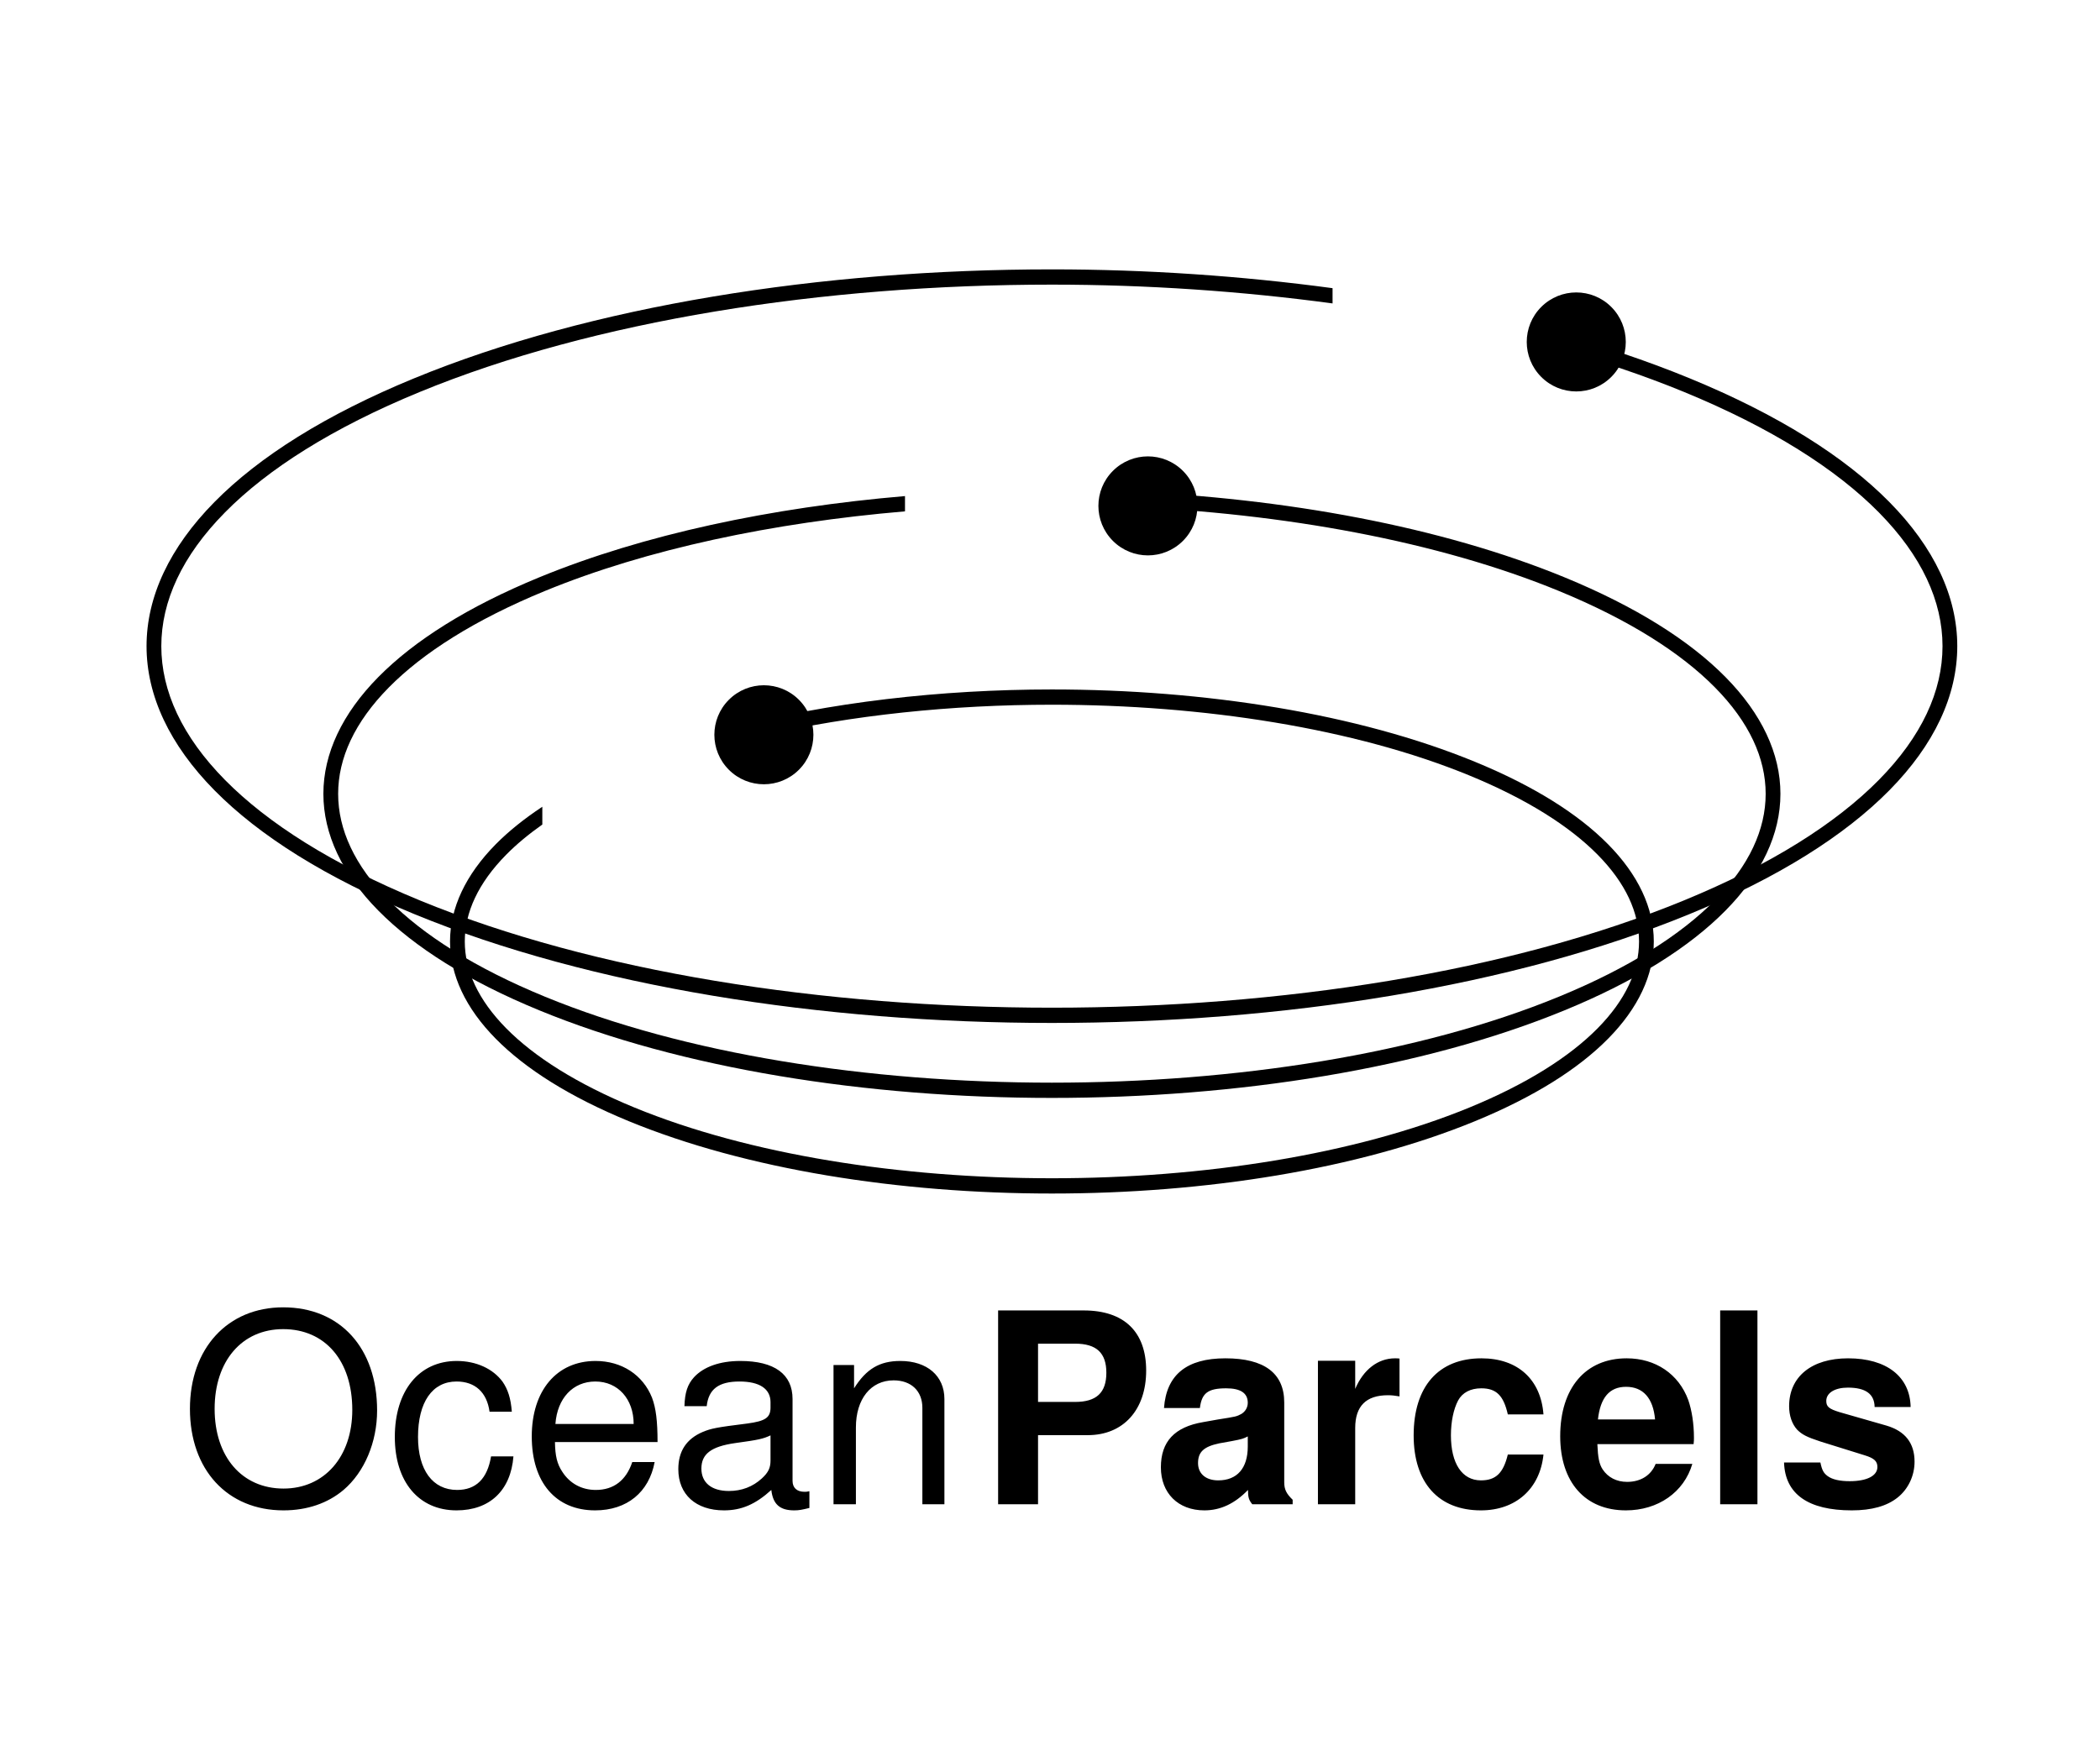
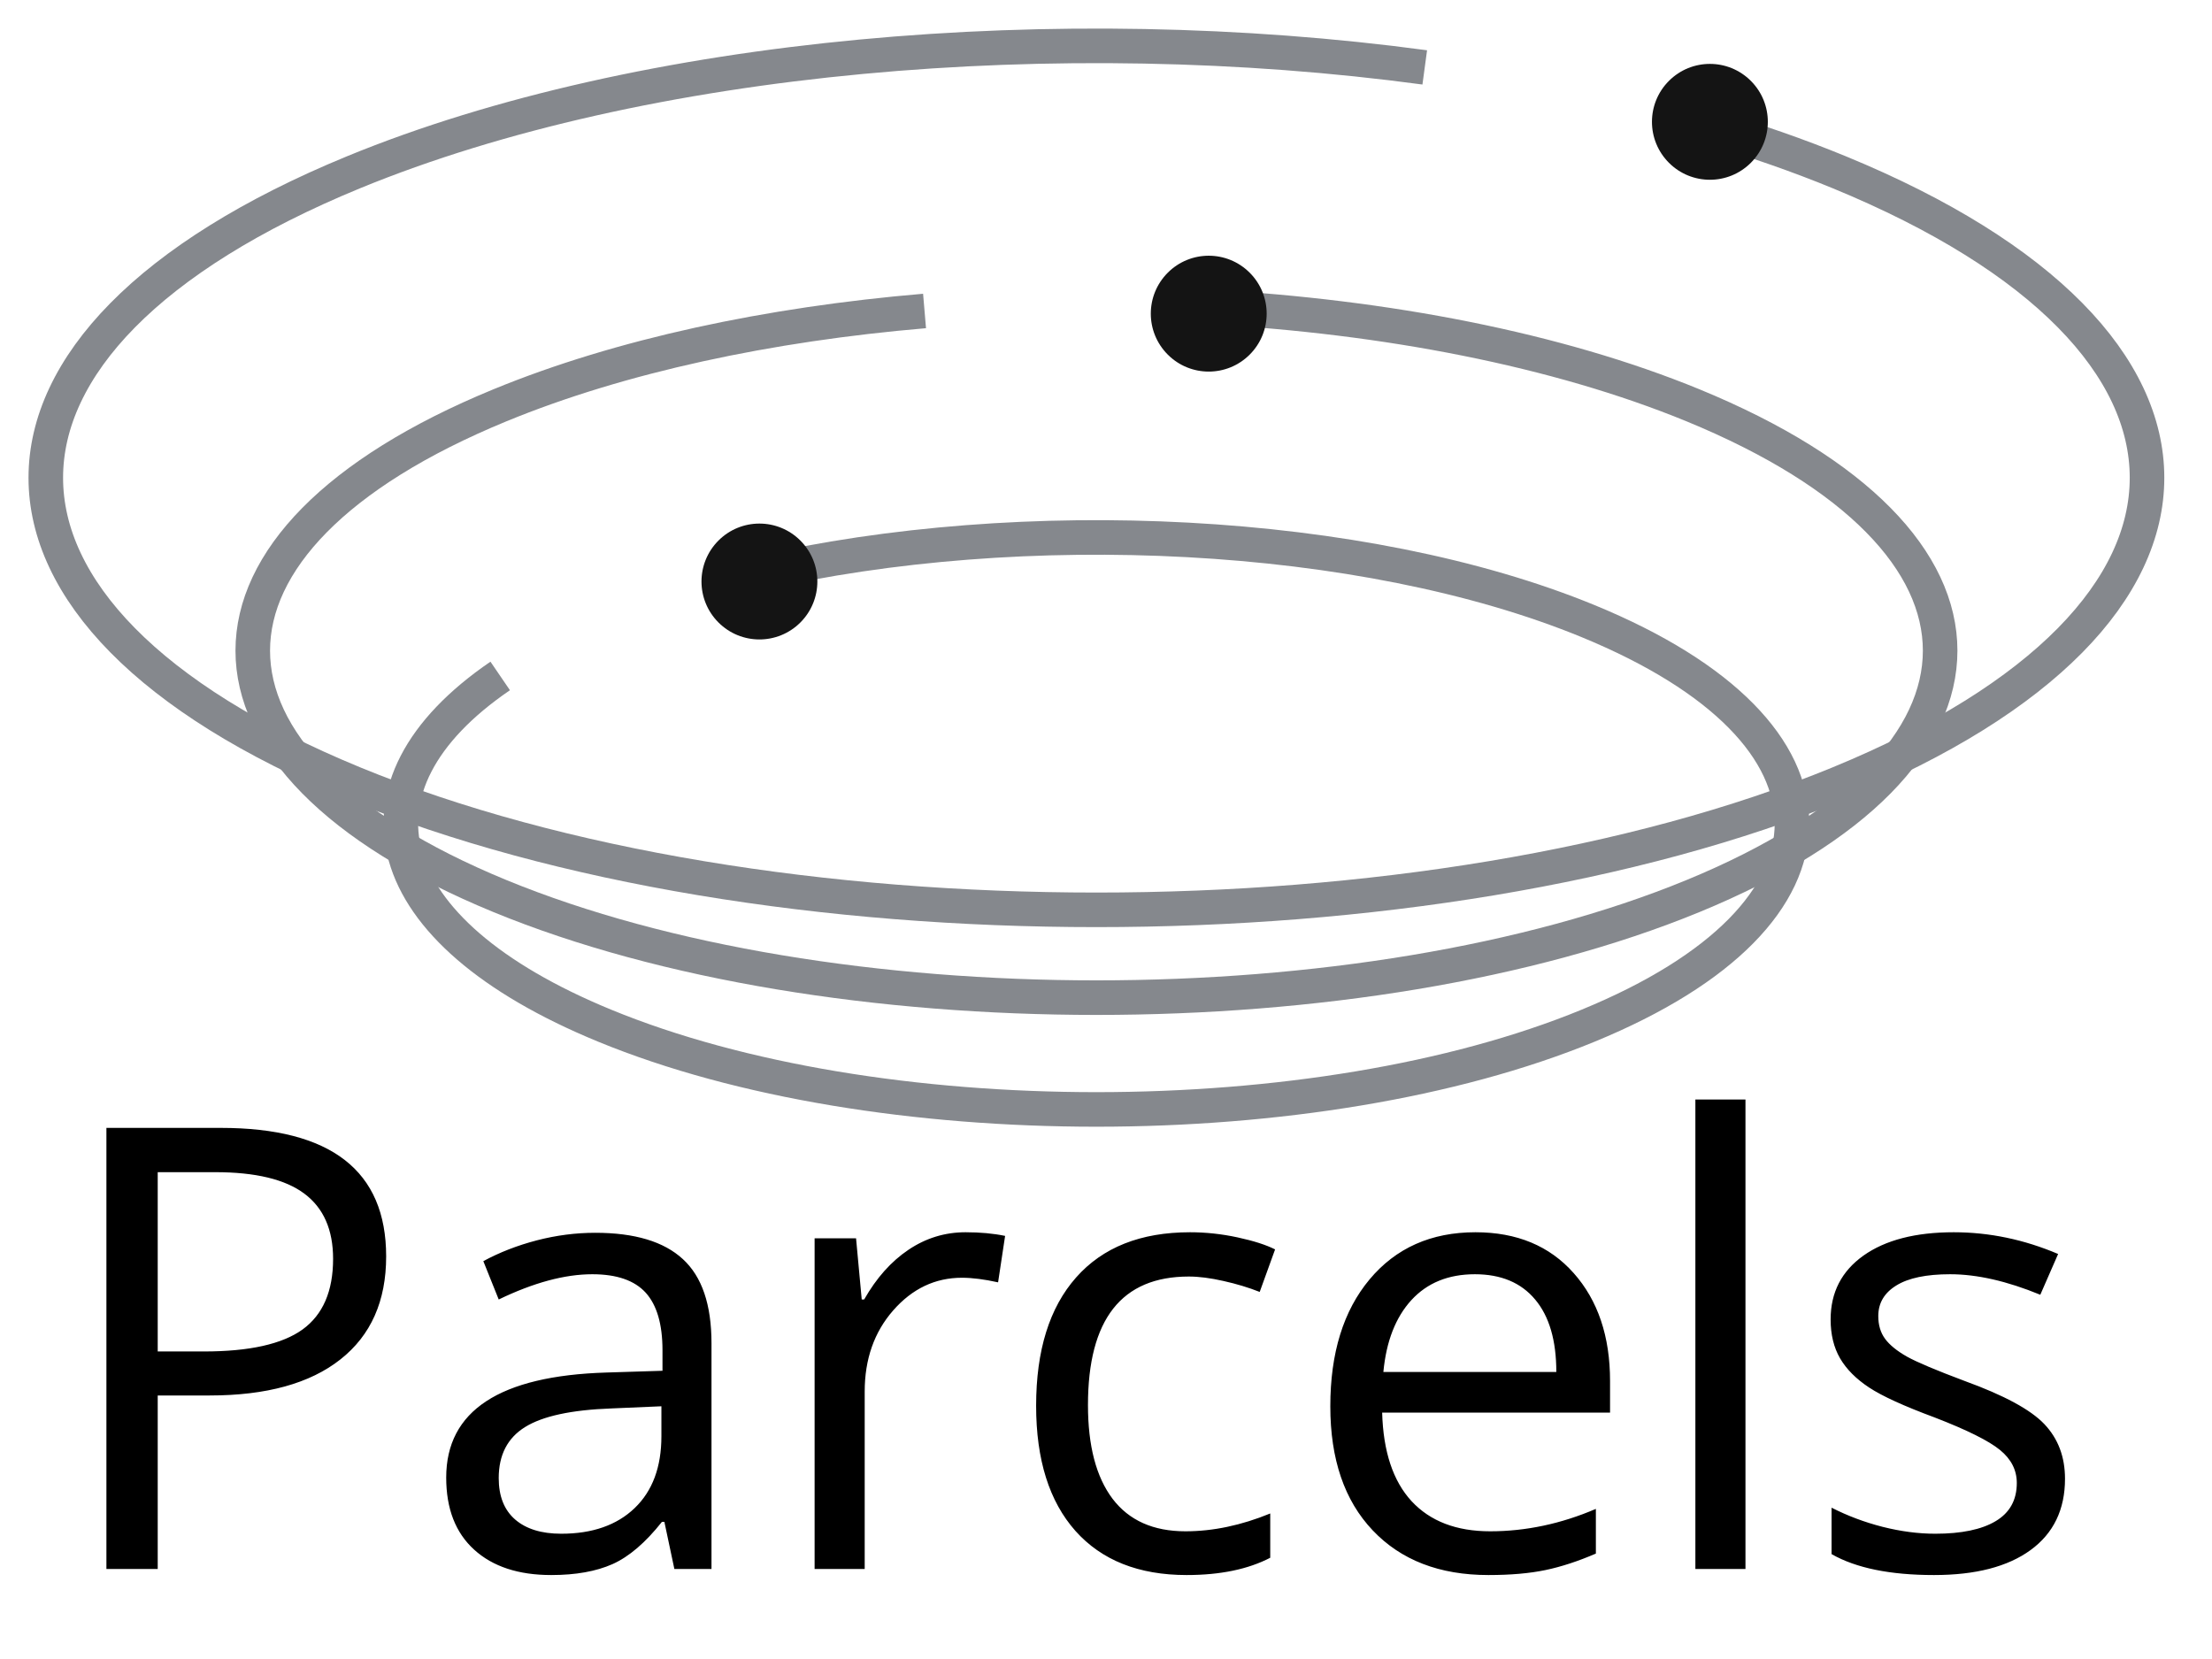
- <svg xmlns="http://www.w3.org/2000/svg" width="100.312mm" height="84.116mm" viewBox="-7 12 100.312 84.116" version="1.1" id="svg1">
-   <defs id="defs1">
-     <clipPath clipPathUnits="userSpaceOnUse" id="clipPath10">
-       <path d="M 0,0 H 1024 V 768 H 0 Z" transform="matrix(1,0,0,-1,-431.5008,480.1025)" id="path10" />
-     </clipPath>
-     <clipPath clipPathUnits="userSpaceOnUse" id="clipPath8">
-       <path d="M 0,0 H 1024 V 768 H 0 Z" transform="matrix(1,0,0,-1,-414.354,507.1536)" id="path8" />
-     </clipPath>
-     <clipPath clipPathUnits="userSpaceOnUse" id="clipPath6">
-       <path d="M 0,0 H 1024 V 768 H 0 Z" transform="matrix(1,0,0,-1,-390.4093,537)" id="path6" />
-     </clipPath>
-     <clipPath clipPathUnits="userSpaceOnUse" id="clipPath3">
-       <path d="M 0,0 H 1024 V 768 H 0 Z" transform="matrix(1,0,0,-1,-393.9093,370.7796)" id="path3" />
-     </clipPath>
-     <clipPath clipPathUnits="userSpaceOnUse" id="clipPath4">
-       <path d="M 0,0 H 1024 V 768 H 0 Z" transform="matrix(1,0,0,-1,-501.9813,370.7796)" id="path4" />
-     </clipPath>
+ <svg xmlns="http://www.w3.org/2000/svg" id="Layer_1" viewBox="0 0 256 192">
+   <defs>
+     <style>.cls-1{font-family:OpenSans-Medium, 'Open Sans';font-size:71.52px;font-weight:500;}.cls-2{fill:#141414;}.cls-3{fill:none;stroke:#85888d;stroke-width:4px;}</style>
  </defs>
-   <g id="g2">
-     <g id="g9" transform="matrix(0.2645833,0,0,0.2645833,-137.3749,-56.25631)">
-       <g id="g8">
-         <path id="path9" style="color:#000000;fill:#85888d icc-color(sRGB-IEC61966-2, 0.1, 0.522, 0.533, 0.553);-inkscape-stroke:none" d="M 80.5 -1.033 C 65.398 -1.033 50.305 0.715 37.069 4.192 L 41.285 4.192 L 41.285 5.232 C 53.405 2.439 66.948 1.033 80.5 1.033 C 100.999 1.033 121.499 4.23 137.042 10.622 C 144.813 13.817 150.595 17.496 154.393 21.347 C 158.19 25.198 159.999 29.174 159.999 33.101 C 159.999 37.028 158.19 41.007 154.393 44.858 C 150.595 48.709 144.813 52.388 137.042 55.584 C 105.956 68.366 55.042 68.366 23.957 55.584 C 16.186 52.388 10.404 48.709 6.606 44.858 C 2.808 41.007 1 37.028 1 33.101 C 1 29.174 2.808 25.198 6.606 21.347 C 7.976 19.958 9.612 18.593 11.499 17.263 L 11.499 14.851 C 9.043 16.479 6.923 18.179 5.182 19.944 C 1.121 24.062 -0.999 28.556 -0.999 33.101 C -0.999 37.646 1.121 42.143 5.182 46.261 C 9.244 50.38 15.25 54.166 23.197 57.434 C 54.985 70.506 106.012 70.506 137.8 57.434 C 145.747 54.166 151.755 50.38 155.816 46.261 C 159.878 42.143 161.998 37.646 161.998 33.101 C 161.998 28.556 159.878 24.062 155.816 19.944 C 151.755 15.825 145.747 12.039 137.8 8.771 C 121.906 2.236 101.204 -1.033 80.5 -1.033 z " transform="matrix(1.333333,0,0,1.333333,575.3344,383.8633)" />
-       </g>
-       <g id="g12" />
-       <g id="g13">
-         <path id="path14" d="m 477.741,479.741 c 2.619,-2.619 2.619,-6.864 0,-9.482 -2.619,-2.619 -6.864,-2.619 -9.482,0 -2.619,2.619 -2.619,6.864 0,9.482 2.619,2.619 6.864,2.619 9.482,0 z" style="fill:#141414 icc-color(sRGB-IEC61966-2, 0.1, 0.078, 0.078, 0.078);fill-opacity:1;fill-rule:nonzero;stroke:none" transform="matrix(1.333333,0,0,-1.333333,0,1024)" />
-       </g>
-     </g>
-     <g id="g7" transform="matrix(0.2645833,0,0,0.2645833,-137.3749,-56.25631)">
-       <g id="g6">
-         <path id="path7" style="color:#000000;fill:#85888d icc-color(sRGB-IEC61966-2, 0.1, 0.522, 0.533, 0.553);-inkscape-stroke:none" d="M 107.539 -0.819 L 107.539 1.249 C 129.032 2.144 149.929 5.948 166.313 12.685 C 175.758 16.569 182.795 21.046 187.43 25.746 C 192.065 30.446 194.291 35.325 194.291 40.154 C 194.291 44.983 192.065 49.861 187.43 54.561 C 182.795 59.261 175.758 63.737 166.313 67.621 C 128.531 83.158 66.762 83.158 28.981 67.621 C 19.535 63.737 12.496 59.261 7.861 54.561 C 3.226 49.861 0.999 44.983 0.999 40.154 C 0.999 35.325 3.226 30.446 7.861 25.746 C 12.496 21.046 19.535 16.569 28.981 12.685 C 42.806 7 59.854 3.418 77.753 1.894 L 77.753 -0.174 C 59.635 1.37 42.346 5.026 28.219 10.835 C 18.598 14.792 11.335 19.374 6.437 24.341 C 1.538 29.308 -1 34.707 -1 40.154 C -1 45.601 1.538 50.997 6.437 55.964 C 11.335 60.931 18.598 65.514 28.219 69.47 C 66.704 85.296 128.587 85.296 167.072 69.47 C 176.693 65.514 183.956 60.931 188.854 55.964 C 193.752 50.997 196.291 45.601 196.291 40.154 C 196.291 34.707 193.752 29.308 188.854 24.341 C 183.956 19.374 176.693 14.792 167.072 10.835 C 150.362 3.964 129.24 0.085 107.539 -0.819 z " transform="matrix(1.333333,0,0,1.333333,552.472,347.7952)" />
-       </g>
-       <g id="g14">
-         <path id="path15" d="m 529.741,510.741 c 2.619,-2.619 2.619,-6.864 0,-9.482 -2.619,-2.619 -6.864,-2.619 -9.482,0 -2.619,2.619 -2.619,6.864 0,9.482 2.619,2.619 6.864,2.619 9.482,0 z" style="fill:#141414 icc-color(sRGB-IEC61966-2, 0.1, 0.078, 0.078, 0.078);fill-opacity:1;fill-rule:nonzero;stroke:none" transform="matrix(1.333333,0,0,-1.333333,0,1024)" />
-       </g>
-     </g>
-     <g id="g5" transform="matrix(0.2645833,0,0,0.2645833,-137.3749,-56.25631)">
-       <g id="g4">
-         <path id="path5" style="color:#000000;fill:#85888d icc-color(sRGB-IEC61966-2, 0.1, 0.522, 0.533, 0.553);-inkscape-stroke:none" d="M 121.59 -1.033 C 90.37 -1.033 59.151 3.886 35.233 13.721 C 23.274 18.639 14.259 24.329 8.192 30.482 C 2.125 36.635 -1 43.292 -1 50 C -1 56.707 2.125 63.365 8.192 69.517 C 14.259 75.67 23.274 81.362 35.233 86.279 C 83.069 105.95 160.113 105.95 207.948 86.279 C 219.907 81.362 228.922 75.67 234.99 69.517 C 241.057 63.365 244.181 56.707 244.181 50 C 244.181 43.292 241.057 36.635 234.99 30.482 C 228.922 24.329 219.907 18.639 207.948 13.721 C 202.154 11.338 195.924 9.25 189.376 7.444 L 189.376 9.538 C 195.657 11.283 201.635 13.287 207.187 15.57 C 218.97 20.415 227.762 26.001 233.566 31.887 C 239.369 37.772 242.182 43.911 242.182 50 C 242.182 56.088 239.369 62.228 233.566 68.114 C 227.762 73.999 218.97 79.584 207.187 84.429 C 160.054 103.811 83.127 103.811 35.995 84.429 C 24.212 79.584 15.42 73.999 9.616 68.114 C 3.812 62.228 1 56.088 1 50 C 1 43.911 3.812 37.772 9.616 31.887 C 15.42 26.001 24.212 20.415 35.995 15.57 C 59.561 5.879 90.575 1.033 121.59 1.033 C 134.445 1.033 147.267 1.914 159.591 3.579 L 159.591 1.513 C 147.253 -0.152 134.437 -1.033 121.59 -1.033 z " transform="matrix(1.333333,0,0,1.333333,520.5457,308)" />
-       </g>
-       <g id="g15">
-         <path id="path16" d="m 587.741,532.946 c 2.619,-2.619 2.619,-6.864 0,-9.482 -2.619,-2.619 -6.864,-2.619 -9.482,0 -2.619,2.619 -2.619,6.864 0,9.482 2.619,2.619 6.864,2.619 9.482,0 z" style="fill:#141414 icc-color(sRGB-IEC61966-2, 0.1, 0.078, 0.078, 0.078);fill-opacity:1;fill-rule:nonzero;stroke:none" transform="matrix(1.333333,0,0,-1.333333,0,1024)" />
-       </g>
-     </g>
-   </g>
-   <g id="g3" transform="matrix(0.2645833,0,0,0.2645833,-137.3749,-56.25631)">
-     <text id="text3" xml:space="preserve" transform="matrix(1.333333,0,0,1.333333,525.2124,529.6272)" clip-path="url(#clipPath3)" style="stroke-width:1.001;stroke-dasharray:none">
-       <tspan style="font-variant:normal;font-weight:300;font-size:36px;font-family:Helvetica;writing-mode:lr-tb;fill:#000000 icc-color(sRGB-IEC61966-2, 0.1, 0, 0, 0);fill-opacity:1;fill-rule:nonzero;stroke:none;stroke-width:1.001;stroke-dasharray:none" id="tspan3" x="0" y="0">Ocean</tspan>
-     </text>
-     <text id="text4" xml:space="preserve" transform="matrix(1.333333,0,0,1.333333,669.3084,529.6272)" clip-path="url(#clipPath4)">
-       <tspan style="font-variant:normal;font-weight:700;font-size:36px;font-family:Helvetica;writing-mode:lr-tb;fill:#000000 icc-color(sRGB-IEC61966-2, 0.1, 0, 0, 0);fill-opacity:1;fill-rule:nonzero;stroke:none" id="tspan4" x="0" y="0">Parcels</tspan>
-     </text>
-   </g>
+   <text class="cls-1" transform="translate(5.3 181.58)">
+     <tspan x="0" y="0">Parcels</tspan>
+   </text>
+   <path class="cls-3" d="M197.89,14.7c5.24,1.55,10.26,3.3,14.98,5.24,47.48,19.53,47.48,51.18,0,70.71-47.49,19.53-124.47,19.53-171.96,0-47.48-19.53-47.48-51.18,0-70.71C74.45,6.16,122.71,2.11,164.89,7.8" />
+   <path class="cls-3" d="M139.89,35.51c20.5,1.13,40.29,4.93,56.05,11.4,38.13,15.68,38.13,41.1,0,56.79-38.13,15.68-99.96,15.68-138.09,0-38.13-15.68-38.13-41.11,0-56.79,13.98-5.75,31.14-9.39,49.15-10.92" />
+   <path class="cls-3" d="M87.64,66.39c30.65-7.04,70.12-5.21,96.17,5.5,31.44,12.93,31.44,33.89,0,46.81-31.44,12.93-82.41,12.93-113.84,0-26.7-10.98-30.72-27.75-12.08-40.47" />
+   <path class="cls-2" d="M92.63,62.56c2.62,2.62,2.62,6.86,0,9.48-2.62,2.62-6.86,2.62-9.48,0-2.62-2.62-2.62-6.86,0-9.48,2.62-2.62,6.86-2.62,9.48,0" />
+   <path class="cls-2" d="M144.63,31.56c2.62,2.62,2.62,6.86,0,9.48-2.62,2.62-6.86,2.62-9.48,0-2.62-2.62-2.62-6.86,0-9.48,2.62-2.62,6.86-2.62,9.48,0" />
+   <path class="cls-2" d="M202.63,9.36c2.62,2.62,2.62,6.86,0,9.48-2.62,2.62-6.86,2.62-9.48,0-2.62-2.62-2.62-6.86,0-9.48,2.62-2.62,6.86-2.62,9.48,0" />
</svg>
